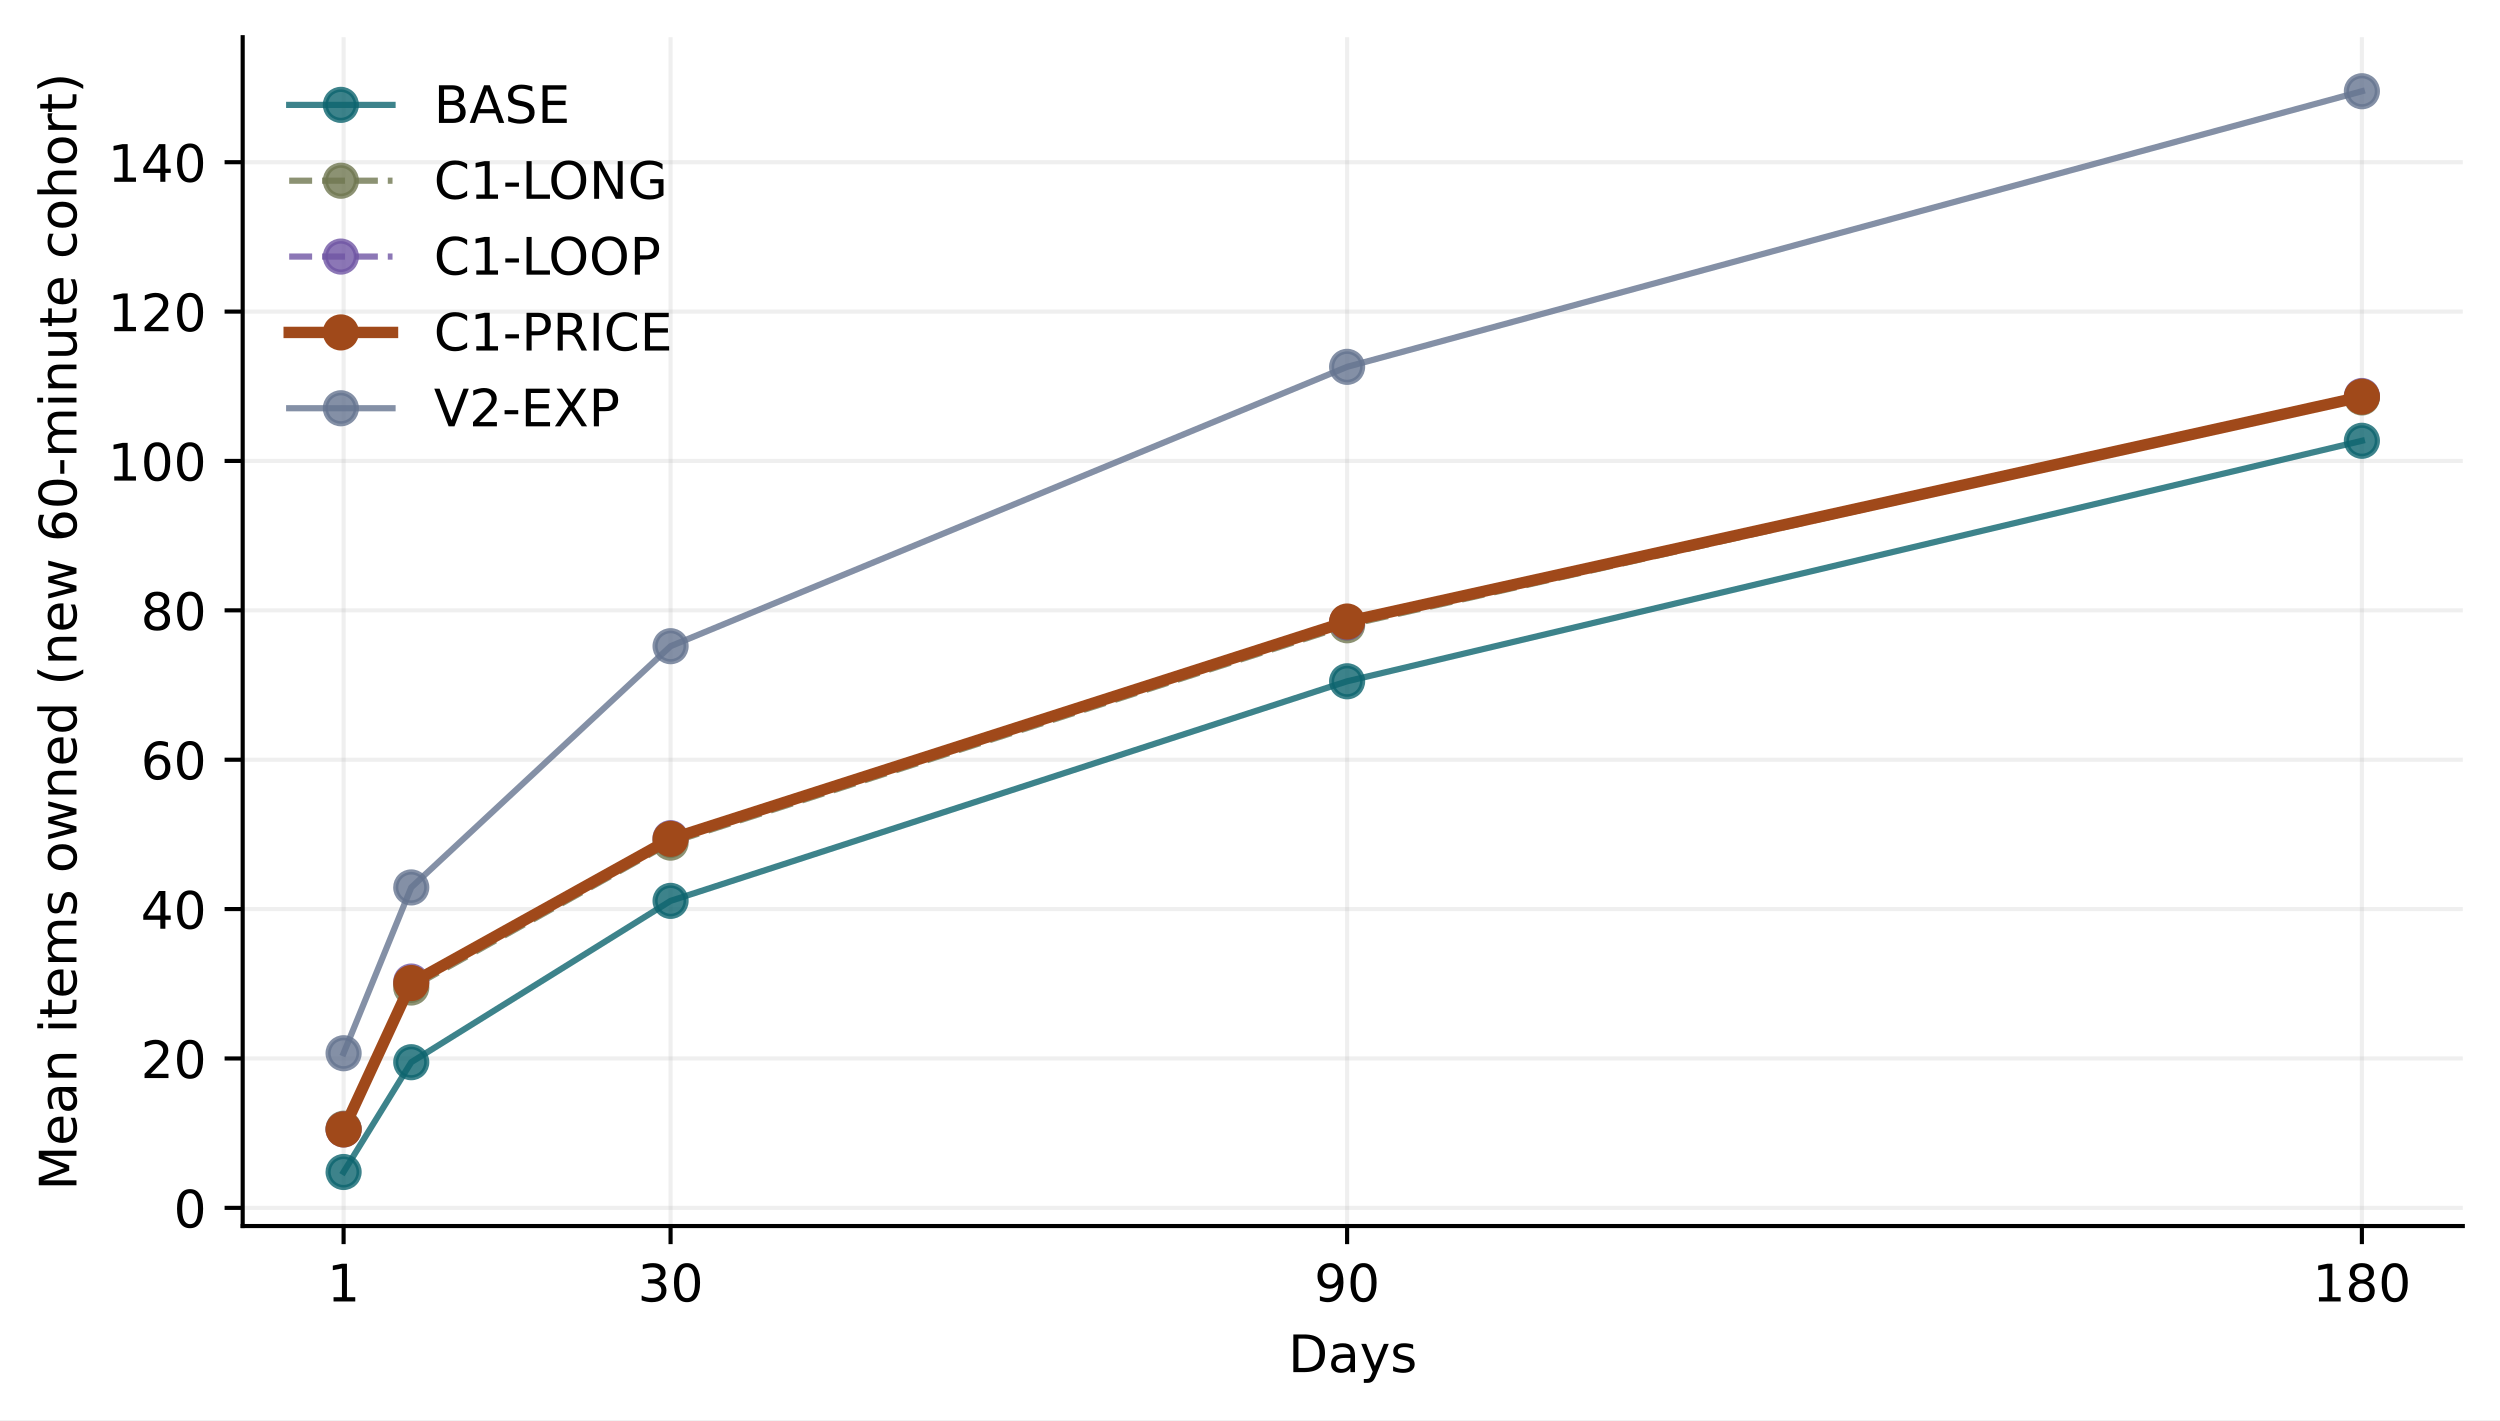
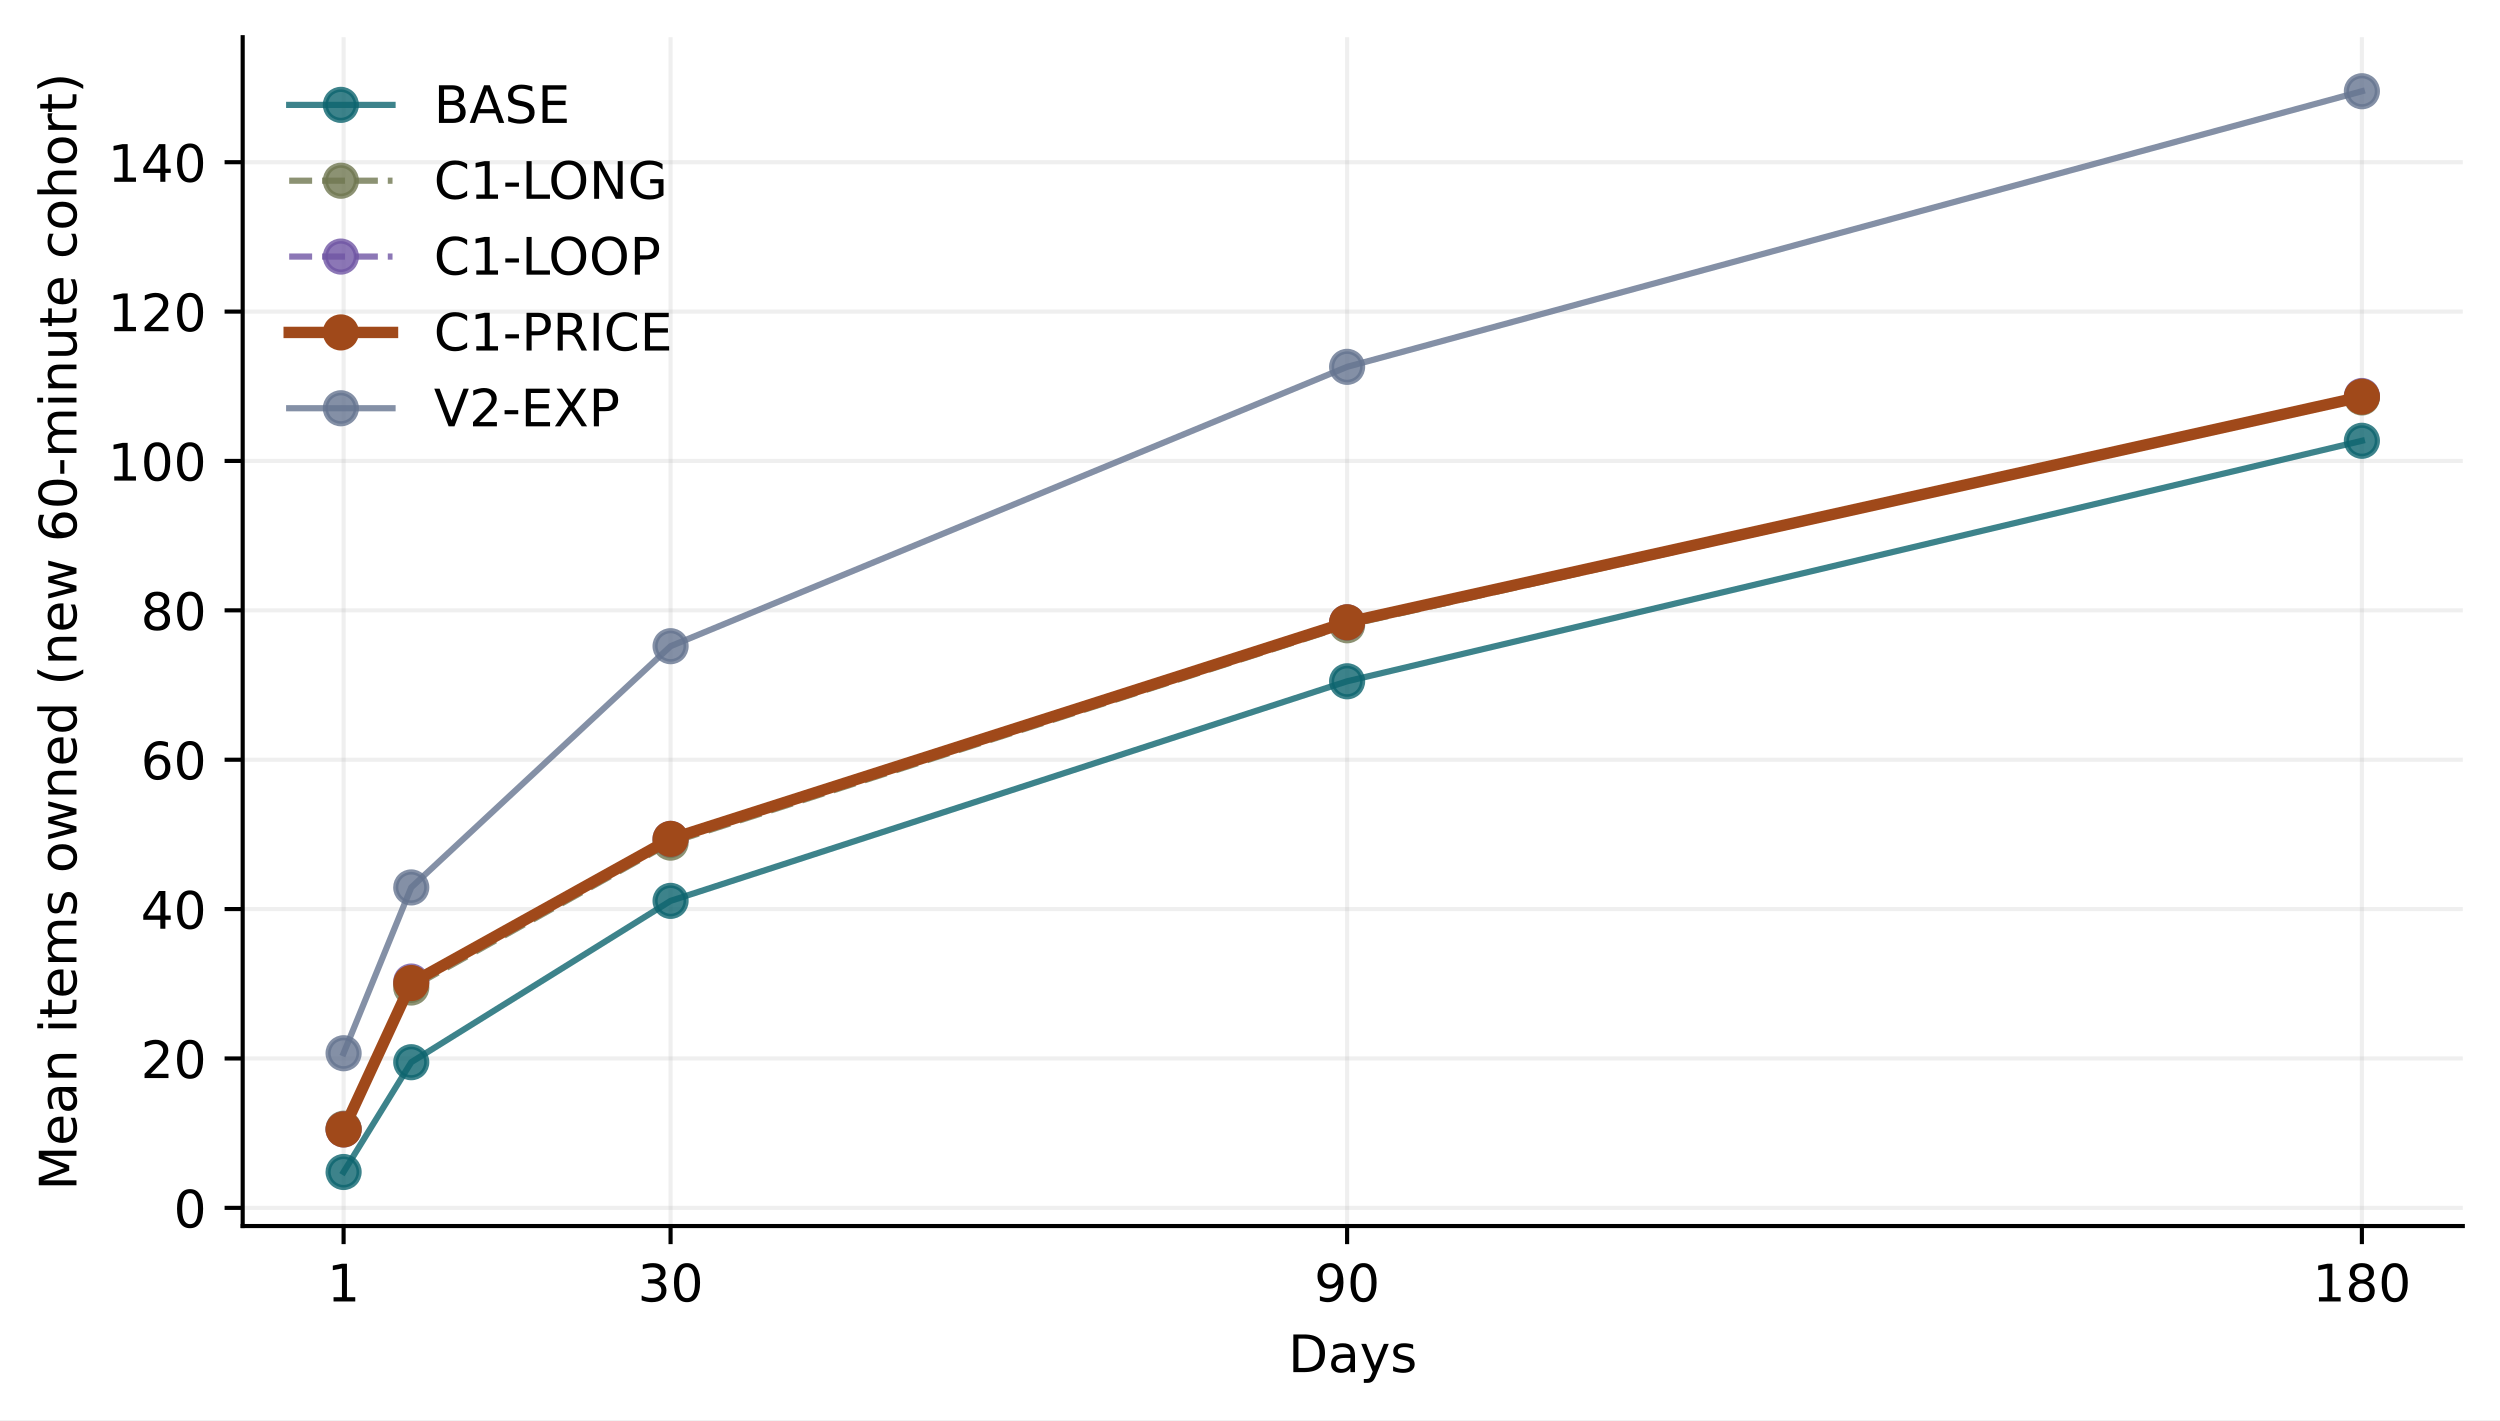
<svg xmlns="http://www.w3.org/2000/svg" xmlns:xlink="http://www.w3.org/1999/xlink" width="483.826pt" height="274.832pt" viewBox="0 0 483.826 274.832" version="1.1">
  <defs>
    <style type="text/css">*{stroke-linejoin: round; stroke-linecap: butt}</style>
  </defs>
  <g id="figure_1">
    <g id="patch_1">
      <path d="M 0 274.832 L 483.826 274.832 L 483.826 0 L 0 0 z " style="fill: #ffffff" />
    </g>
    <g id="axes_1">
      <g id="patch_2">
        <path d="M 46.966 237.276 L 476.626 237.276 L 476.626 7.2 L 46.966 7.2 z " style="fill: #ffffff" />
      </g>
      <g id="matplotlib.axis_1">
        <g id="xtick_1">
          <g id="line2d_1">
            <path d="M 66.496 237.276 L 66.496 7.2 " clip-path="url(#pb221ca28c3)" style="fill: none; stroke: #b0b0b0; stroke-opacity: 0.2; stroke-width: 0.8; stroke-linecap: square" />
          </g>
          <g id="line2d_2">
            <defs>
              <path id="m0f1d14dc55" d="M 0 0 L 0 3.5 " style="stroke: #000000; stroke-width: 0.8" />
            </defs>
            <g>
              <use xlink:href="#m0f1d14dc55" x="66.496" y="237.276" style="stroke: #000000; stroke-width: 0.8" />
            </g>
          </g>
          <g id="text_1">
            <text style="font-size: 10px; font-family: 'DejaVu Sans', 'Bitstream Vera Sans', 'Computer Modern Sans Serif', 'Lucida Grande', 'Verdana', 'Geneva', 'Lucid', 'Arial', 'Helvetica', 'Avant Garde', sans-serif; text-anchor: middle" x="66.496" y="251.874" transform="rotate(-0 66.49563 251.8744)">1</text>
          </g>
        </g>
        <g id="xtick_2">
          <g id="line2d_3">
            <path d="M 129.777 237.276 L 129.777 7.2 " clip-path="url(#pb221ca28c3)" style="fill: none; stroke: #b0b0b0; stroke-opacity: 0.2; stroke-width: 0.8; stroke-linecap: square" />
          </g>
          <g id="line2d_4">
            <g>
              <use xlink:href="#m0f1d14dc55" x="129.777" y="237.276" style="stroke: #000000; stroke-width: 0.8" />
            </g>
          </g>
          <g id="text_2">
            <text style="font-size: 10px; font-family: 'DejaVu Sans', 'Bitstream Vera Sans', 'Computer Modern Sans Serif', 'Lucida Grande', 'Verdana', 'Geneva', 'Lucid', 'Arial', 'Helvetica', 'Avant Garde', sans-serif; text-anchor: middle" x="129.777" y="251.874" transform="rotate(-0 129.7772 251.8744)">30</text>
          </g>
        </g>
        <g id="xtick_3">
          <g id="line2d_5">
            <path d="M 260.705 237.276 L 260.705 7.2 " clip-path="url(#pb221ca28c3)" style="fill: none; stroke: #b0b0b0; stroke-opacity: 0.2; stroke-width: 0.8; stroke-linecap: square" />
          </g>
          <g id="line2d_6">
            <g>
              <use xlink:href="#m0f1d14dc55" x="260.705" y="237.276" style="stroke: #000000; stroke-width: 0.8" />
            </g>
          </g>
          <g id="text_3">
            <text style="font-size: 10px; font-family: 'DejaVu Sans', 'Bitstream Vera Sans', 'Computer Modern Sans Serif', 'Lucida Grande', 'Verdana', 'Geneva', 'Lucid', 'Arial', 'Helvetica', 'Avant Garde', sans-serif; text-anchor: middle" x="260.705" y="251.874" transform="rotate(-0 260.7046 251.8744)">90</text>
          </g>
        </g>
        <g id="xtick_4">
          <g id="line2d_7">
            <path d="M 457.096 237.276 L 457.096 7.2 " clip-path="url(#pb221ca28c3)" style="fill: none; stroke: #b0b0b0; stroke-opacity: 0.2; stroke-width: 0.8; stroke-linecap: square" />
          </g>
          <g id="line2d_8">
            <g>
              <use xlink:href="#m0f1d14dc55" x="457.096" y="237.276" style="stroke: #000000; stroke-width: 0.8" />
            </g>
          </g>
          <g id="text_4">
            <text style="font-size: 10px; font-family: 'DejaVu Sans', 'Bitstream Vera Sans', 'Computer Modern Sans Serif', 'Lucida Grande', 'Verdana', 'Geneva', 'Lucid', 'Arial', 'Helvetica', 'Avant Garde', sans-serif; text-anchor: middle" x="457.096" y="251.874" transform="rotate(-0 457.0956 251.8744)">180</text>
          </g>
        </g>
        <g id="text_5">
          <text style="font-size: 10px; font-family: 'DejaVu Sans', 'Bitstream Vera Sans', 'Computer Modern Sans Serif', 'Lucida Grande', 'Verdana', 'Geneva', 'Lucid', 'Arial', 'Helvetica', 'Avant Garde', sans-serif; text-anchor: middle" x="261.796" y="265.553" transform="rotate(-0 261.7956 265.5526)">Days</text>
        </g>
      </g>
      <g id="matplotlib.axis_2">
        <g id="ytick_1">
          <g id="line2d_9">
            <path d="M 46.966 233.756 L 476.626 233.756 " clip-path="url(#pb221ca28c3)" style="fill: none; stroke: #b0b0b0; stroke-opacity: 0.2; stroke-width: 0.8; stroke-linecap: square" />
          </g>
          <g id="line2d_10">
            <defs>
              <path id="m8be92200e2" d="M 0 0 L -3.5 0 " style="stroke: #000000; stroke-width: 0.8" />
            </defs>
            <g>
              <use xlink:href="#m8be92200e2" x="46.966" y="233.756" style="stroke: #000000; stroke-width: 0.8" />
            </g>
          </g>
          <g id="text_6">
            <text style="font-size: 10px; font-family: 'DejaVu Sans', 'Bitstream Vera Sans', 'Computer Modern Sans Serif', 'Lucida Grande', 'Verdana', 'Geneva', 'Lucid', 'Arial', 'Helvetica', 'Avant Garde', sans-serif; text-anchor: end" x="39.966" y="237.555" transform="rotate(-0 39.96563 237.5555)">0</text>
          </g>
        </g>
        <g id="ytick_2">
          <g id="line2d_11">
            <path d="M 46.966 204.847 L 476.626 204.847 " clip-path="url(#pb221ca28c3)" style="fill: none; stroke: #b0b0b0; stroke-opacity: 0.2; stroke-width: 0.8; stroke-linecap: square" />
          </g>
          <g id="line2d_12">
            <g>
              <use xlink:href="#m8be92200e2" x="46.966" y="204.847" style="stroke: #000000; stroke-width: 0.8" />
            </g>
          </g>
          <g id="text_7">
            <text style="font-size: 10px; font-family: 'DejaVu Sans', 'Bitstream Vera Sans', 'Computer Modern Sans Serif', 'Lucida Grande', 'Verdana', 'Geneva', 'Lucid', 'Arial', 'Helvetica', 'Avant Garde', sans-serif; text-anchor: end" x="39.966" y="208.646" transform="rotate(-0 39.96563 208.646)">20</text>
          </g>
        </g>
        <g id="ytick_3">
          <g id="line2d_13">
            <path d="M 46.966 175.937 L 476.626 175.937 " clip-path="url(#pb221ca28c3)" style="fill: none; stroke: #b0b0b0; stroke-opacity: 0.2; stroke-width: 0.8; stroke-linecap: square" />
          </g>
          <g id="line2d_14">
            <g>
              <use xlink:href="#m8be92200e2" x="46.966" y="175.937" style="stroke: #000000; stroke-width: 0.8" />
            </g>
          </g>
          <g id="text_8">
            <text style="font-size: 10px; font-family: 'DejaVu Sans', 'Bitstream Vera Sans', 'Computer Modern Sans Serif', 'Lucida Grande', 'Verdana', 'Geneva', 'Lucid', 'Arial', 'Helvetica', 'Avant Garde', sans-serif; text-anchor: end" x="39.966" y="179.737" transform="rotate(-0 39.96563 179.7366)">40</text>
          </g>
        </g>
        <g id="ytick_4">
          <g id="line2d_15">
            <path d="M 46.966 147.028 L 476.626 147.028 " clip-path="url(#pb221ca28c3)" style="fill: none; stroke: #b0b0b0; stroke-opacity: 0.2; stroke-width: 0.8; stroke-linecap: square" />
          </g>
          <g id="line2d_16">
            <g>
              <use xlink:href="#m8be92200e2" x="46.966" y="147.028" style="stroke: #000000; stroke-width: 0.8" />
            </g>
          </g>
          <g id="text_9">
            <text style="font-size: 10px; font-family: 'DejaVu Sans', 'Bitstream Vera Sans', 'Computer Modern Sans Serif', 'Lucida Grande', 'Verdana', 'Geneva', 'Lucid', 'Arial', 'Helvetica', 'Avant Garde', sans-serif; text-anchor: end" x="39.966" y="150.827" transform="rotate(-0 39.96563 150.8271)">60</text>
          </g>
        </g>
        <g id="ytick_5">
          <g id="line2d_17">
            <path d="M 46.966 118.118 L 476.626 118.118 " clip-path="url(#pb221ca28c3)" style="fill: none; stroke: #b0b0b0; stroke-opacity: 0.2; stroke-width: 0.8; stroke-linecap: square" />
          </g>
          <g id="line2d_18">
            <g>
              <use xlink:href="#m8be92200e2" x="46.966" y="118.118" style="stroke: #000000; stroke-width: 0.8" />
            </g>
          </g>
          <g id="text_10">
            <text style="font-size: 10px; font-family: 'DejaVu Sans', 'Bitstream Vera Sans', 'Computer Modern Sans Serif', 'Lucida Grande', 'Verdana', 'Geneva', 'Lucid', 'Arial', 'Helvetica', 'Avant Garde', sans-serif; text-anchor: end" x="39.966" y="121.918" transform="rotate(-0 39.96563 121.9176)">80</text>
          </g>
        </g>
        <g id="ytick_6">
          <g id="line2d_19">
            <path d="M 46.966 89.209 L 476.626 89.209 " clip-path="url(#pb221ca28c3)" style="fill: none; stroke: #b0b0b0; stroke-opacity: 0.2; stroke-width: 0.8; stroke-linecap: square" />
          </g>
          <g id="line2d_20">
            <g>
              <use xlink:href="#m8be92200e2" x="46.966" y="89.209" style="stroke: #000000; stroke-width: 0.8" />
            </g>
          </g>
          <g id="text_11">
            <text style="font-size: 10px; font-family: 'DejaVu Sans', 'Bitstream Vera Sans', 'Computer Modern Sans Serif', 'Lucida Grande', 'Verdana', 'Geneva', 'Lucid', 'Arial', 'Helvetica', 'Avant Garde', sans-serif; text-anchor: end" x="39.966" y="93.008" transform="rotate(-0 39.96563 93.00815)">100</text>
          </g>
        </g>
        <g id="ytick_7">
          <g id="line2d_21">
            <path d="M 46.966 60.299 L 476.626 60.299 " clip-path="url(#pb221ca28c3)" style="fill: none; stroke: #b0b0b0; stroke-opacity: 0.2; stroke-width: 0.8; stroke-linecap: square" />
          </g>
          <g id="line2d_22">
            <g>
              <use xlink:href="#m8be92200e2" x="46.966" y="60.299" style="stroke: #000000; stroke-width: 0.8" />
            </g>
          </g>
          <g id="text_12">
            <text style="font-size: 10px; font-family: 'DejaVu Sans', 'Bitstream Vera Sans', 'Computer Modern Sans Serif', 'Lucida Grande', 'Verdana', 'Geneva', 'Lucid', 'Arial', 'Helvetica', 'Avant Garde', sans-serif; text-anchor: end" x="39.966" y="64.099" transform="rotate(-0 39.96563 64.09868)">120</text>
          </g>
        </g>
        <g id="ytick_8">
          <g id="line2d_23">
            <path d="M 46.966 31.39 L 476.626 31.39 " clip-path="url(#pb221ca28c3)" style="fill: none; stroke: #b0b0b0; stroke-opacity: 0.2; stroke-width: 0.8; stroke-linecap: square" />
          </g>
          <g id="line2d_24">
            <g>
              <use xlink:href="#m8be92200e2" x="46.966" y="31.39" style="stroke: #000000; stroke-width: 0.8" />
            </g>
          </g>
          <g id="text_13">
            <text style="font-size: 10px; font-family: 'DejaVu Sans', 'Bitstream Vera Sans', 'Computer Modern Sans Serif', 'Lucida Grande', 'Verdana', 'Geneva', 'Lucid', 'Arial', 'Helvetica', 'Avant Garde', sans-serif; text-anchor: end" x="39.966" y="35.189" transform="rotate(-0 39.96563 35.18922)">140</text>
          </g>
        </g>
        <g id="text_14">
          <text style="font-size: 10px; font-family: 'DejaVu Sans', 'Bitstream Vera Sans', 'Computer Modern Sans Serif', 'Lucida Grande', 'Verdana', 'Geneva', 'Lucid', 'Arial', 'Helvetica', 'Avant Garde', sans-serif; text-anchor: middle" x="14.798" y="122.238" transform="rotate(-90 14.79844 122.238)">Mean items owned (new 60-minute cohort)</text>
        </g>
      </g>
      <g id="line2d_25">
        <path d="M 66.496 226.818 L 79.588 205.57 L 129.777 174.347 L 260.705 131.85 L 457.096 85.306 " clip-path="url(#pb221ca28c3)" style="fill: none; stroke: #0d646e; stroke-opacity: 0.8; stroke-width: 1.2; stroke-linecap: square" />
        <defs>
          <path id="m429af5df3b" d="M 0 3 C 0.796 3 1.559 2.684 2.121 2.121 C 2.684 1.559 3 0.796 3 0 C 3 -0.796 2.684 -1.559 2.121 -2.121 C 1.559 -2.684 0.796 -3 0 -3 C -0.796 -3 -1.559 -2.684 -2.121 -2.121 C -2.684 -1.559 -3 -0.796 -3 0 C -3 0.796 -2.684 1.559 -2.121 2.121 C -1.559 2.684 -0.796 3 0 3 z " style="stroke: #0d646e; stroke-opacity: 0.8" />
        </defs>
        <g clip-path="url(#pb221ca28c3)">
          <use xlink:href="#m429af5df3b" x="66.496" y="226.818" style="fill: #0d646e; fill-opacity: 0.8; stroke: #0d646e; stroke-opacity: 0.8" />
          <use xlink:href="#m429af5df3b" x="79.588" y="205.57" style="fill: #0d646e; fill-opacity: 0.8; stroke: #0d646e; stroke-opacity: 0.8" />
          <use xlink:href="#m429af5df3b" x="129.777" y="174.347" style="fill: #0d646e; fill-opacity: 0.8; stroke: #0d646e; stroke-opacity: 0.8" />
          <use xlink:href="#m429af5df3b" x="260.705" y="131.85" style="fill: #0d646e; fill-opacity: 0.8; stroke: #0d646e; stroke-opacity: 0.8" />
          <use xlink:href="#m429af5df3b" x="457.096" y="85.306" style="fill: #0d646e; fill-opacity: 0.8; stroke: #0d646e; stroke-opacity: 0.8" />
        </g>
      </g>
      <g id="line2d_26">
        <path d="M 66.496 218.434 L 79.588 191.115 L 129.777 163.073 L 260.705 121.009 L 457.096 76.922 " clip-path="url(#pb221ca28c3)" style="fill: none; stroke-dasharray: 4.44,1.92; stroke-dashoffset: 0; stroke: #6f7750; stroke-opacity: 0.8; stroke-width: 1.2" />
        <defs>
          <path id="mea44f1f058" d="M 0 3 C 0.796 3 1.559 2.684 2.121 2.121 C 2.684 1.559 3 0.796 3 0 C 3 -0.796 2.684 -1.559 2.121 -2.121 C 1.559 -2.684 0.796 -3 0 -3 C -0.796 -3 -1.559 -2.684 -2.121 -2.121 C -2.684 -1.559 -3 -0.796 -3 0 C -3 0.796 -2.684 1.559 -2.121 2.121 C -1.559 2.684 -0.796 3 0 3 z " style="stroke: #6f7750; stroke-opacity: 0.8" />
        </defs>
        <g clip-path="url(#pb221ca28c3)">
          <use xlink:href="#mea44f1f058" x="66.496" y="218.434" style="fill: #6f7750; fill-opacity: 0.8; stroke: #6f7750; stroke-opacity: 0.8" />
          <use xlink:href="#mea44f1f058" x="79.588" y="191.115" style="fill: #6f7750; fill-opacity: 0.8; stroke: #6f7750; stroke-opacity: 0.8" />
          <use xlink:href="#mea44f1f058" x="129.777" y="163.073" style="fill: #6f7750; fill-opacity: 0.8; stroke: #6f7750; stroke-opacity: 0.8" />
          <use xlink:href="#mea44f1f058" x="260.705" y="121.009" style="fill: #6f7750; fill-opacity: 0.8; stroke: #6f7750; stroke-opacity: 0.8" />
          <use xlink:href="#mea44f1f058" x="457.096" y="76.922" style="fill: #6f7750; fill-opacity: 0.8; stroke: #6f7750; stroke-opacity: 0.8" />
        </g>
      </g>
      <g id="line2d_27">
-         <path d="M 66.496 218.579 L 79.588 189.958 L 129.777 162.205 L 260.705 120.431 L 457.096 76.633 " clip-path="url(#pb221ca28c3)" style="fill: none; stroke-dasharray: 4.44,1.92; stroke-dashoffset: 0; stroke: #7055a4; stroke-opacity: 0.8; stroke-width: 1.2" />
+         <path d="M 66.496 218.579 L 79.588 189.958 L 129.777 162.35 L 260.705 120.431 L 457.096 76.633 " clip-path="url(#pb221ca28c3)" style="fill: none; stroke-dasharray: 4.44,1.92; stroke-dashoffset: 0; stroke: #7055a4; stroke-opacity: 0.8; stroke-width: 1.2" />
        <defs>
          <path id="md2993e7f57" d="M 0 3 C 0.796 3 1.559 2.684 2.121 2.121 C 2.684 1.559 3 0.796 3 0 C 3 -0.796 2.684 -1.559 2.121 -2.121 C 1.559 -2.684 0.796 -3 0 -3 C -0.796 -3 -1.559 -2.684 -2.121 -2.121 C -2.684 -1.559 -3 -0.796 -3 0 C -3 0.796 -2.684 1.559 -2.121 2.121 C -1.559 2.684 -0.796 3 0 3 z " style="stroke: #7055a4; stroke-opacity: 0.8" />
        </defs>
        <g clip-path="url(#pb221ca28c3)">
          <use xlink:href="#md2993e7f57" x="66.496" y="218.579" style="fill: #7055a4; fill-opacity: 0.8; stroke: #7055a4; stroke-opacity: 0.8" />
          <use xlink:href="#md2993e7f57" x="79.588" y="189.958" style="fill: #7055a4; fill-opacity: 0.8; stroke: #7055a4; stroke-opacity: 0.8" />
-           <use xlink:href="#md2993e7f57" x="129.777" y="162.205" style="fill: #7055a4; fill-opacity: 0.8; stroke: #7055a4; stroke-opacity: 0.8" />
+           <use xlink:href="#md2993e7f57" x="129.777" y="162.35" style="fill: #7055a4; fill-opacity: 0.8; stroke: #7055a4; stroke-opacity: 0.8" />
          <use xlink:href="#md2993e7f57" x="260.705" y="120.431" style="fill: #7055a4; fill-opacity: 0.8; stroke: #7055a4; stroke-opacity: 0.8" />
          <use xlink:href="#md2993e7f57" x="457.096" y="76.633" style="fill: #7055a4; fill-opacity: 0.8; stroke: #7055a4; stroke-opacity: 0.8" />
        </g>
      </g>
      <g id="line2d_28">
-         <path d="M 66.496 218.579 L 79.588 190.248 L 129.777 162.35 L 260.705 120.287 L 457.096 76.778 " clip-path="url(#pb221ca28c3)" style="fill: none; stroke: #a0491a; stroke-width: 2.2; stroke-linecap: square" />
+         <path d="M 66.496 218.579 L 79.588 190.248 L 129.777 162.35 L 260.705 120.431 L 457.096 76.778 " clip-path="url(#pb221ca28c3)" style="fill: none; stroke: #a0491a; stroke-width: 2.2; stroke-linecap: square" />
        <defs>
          <path id="m3496d9f4ff" d="M 0 3 C 0.796 3 1.559 2.684 2.121 2.121 C 2.684 1.559 3 0.796 3 0 C 3 -0.796 2.684 -1.559 2.121 -2.121 C 1.559 -2.684 0.796 -3 0 -3 C -0.796 -3 -1.559 -2.684 -2.121 -2.121 C -2.684 -1.559 -3 -0.796 -3 0 C -3 0.796 -2.684 1.559 -2.121 2.121 C -1.559 2.684 -0.796 3 0 3 z " style="stroke: #a0491a" />
        </defs>
        <g clip-path="url(#pb221ca28c3)">
          <use xlink:href="#m3496d9f4ff" x="66.496" y="218.579" style="fill: #a0491a; stroke: #a0491a" />
          <use xlink:href="#m3496d9f4ff" x="79.588" y="190.248" style="fill: #a0491a; stroke: #a0491a" />
          <use xlink:href="#m3496d9f4ff" x="129.777" y="162.35" style="fill: #a0491a; stroke: #a0491a" />
-           <use xlink:href="#m3496d9f4ff" x="260.705" y="120.287" style="fill: #a0491a; stroke: #a0491a" />
+           <use xlink:href="#m3496d9f4ff" x="260.705" y="120.431" style="fill: #a0491a; stroke: #a0491a" />
          <use xlink:href="#m3496d9f4ff" x="457.096" y="76.778" style="fill: #a0491a; stroke: #a0491a" />
        </g>
      </g>
      <g id="line2d_29">
        <path d="M 66.496 203.835 L 79.588 171.745 L 129.777 125.057 L 260.705 70.996 L 457.096 17.658 " clip-path="url(#pb221ca28c3)" style="fill: none; stroke: #657490; stroke-opacity: 0.8; stroke-width: 1.2; stroke-linecap: square" />
        <defs>
          <path id="m20948a5e95" d="M 0 3 C 0.796 3 1.559 2.684 2.121 2.121 C 2.684 1.559 3 0.796 3 0 C 3 -0.796 2.684 -1.559 2.121 -2.121 C 1.559 -2.684 0.796 -3 0 -3 C -0.796 -3 -1.559 -2.684 -2.121 -2.121 C -2.684 -1.559 -3 -0.796 -3 0 C -3 0.796 -2.684 1.559 -2.121 2.121 C -1.559 2.684 -0.796 3 0 3 z " style="stroke: #657490; stroke-opacity: 0.8" />
        </defs>
        <g clip-path="url(#pb221ca28c3)">
          <use xlink:href="#m20948a5e95" x="66.496" y="203.835" style="fill: #657490; fill-opacity: 0.8; stroke: #657490; stroke-opacity: 0.8" />
          <use xlink:href="#m20948a5e95" x="79.588" y="171.745" style="fill: #657490; fill-opacity: 0.8; stroke: #657490; stroke-opacity: 0.8" />
          <use xlink:href="#m20948a5e95" x="129.777" y="125.057" style="fill: #657490; fill-opacity: 0.8; stroke: #657490; stroke-opacity: 0.8" />
          <use xlink:href="#m20948a5e95" x="260.705" y="70.996" style="fill: #657490; fill-opacity: 0.8; stroke: #657490; stroke-opacity: 0.8" />
          <use xlink:href="#m20948a5e95" x="457.096" y="17.658" style="fill: #657490; fill-opacity: 0.8; stroke: #657490; stroke-opacity: 0.8" />
        </g>
      </g>
      <g id="patch_3">
        <path d="M 46.966 237.276 L 46.966 7.2 " style="fill: none; stroke: #000000; stroke-width: 0.8; stroke-linejoin: miter; stroke-linecap: square" />
      </g>
      <g id="patch_4">
        <path d="M 46.966 237.276 L 476.626 237.276 " style="fill: none; stroke: #000000; stroke-width: 0.8; stroke-linejoin: miter; stroke-linecap: square" />
      </g>
      <g id="legend_1">
        <g id="line2d_30">
          <path d="M 55.966 20.298 L 65.966 20.298 L 75.966 20.298 " style="fill: none; stroke: #0d646e; stroke-opacity: 0.8; stroke-width: 1.2; stroke-linecap: square" />
          <g>
            <use xlink:href="#m429af5df3b" x="65.966" y="20.298" style="fill: #0d646e; fill-opacity: 0.8; stroke: #0d646e; stroke-opacity: 0.8" />
          </g>
        </g>
        <g id="text_15">
          <text style="font-size: 10px; font-family: 'DejaVu Sans', 'Bitstream Vera Sans', 'Computer Modern Sans Serif', 'Lucida Grande', 'Verdana', 'Geneva', 'Lucid', 'Arial', 'Helvetica', 'Avant Garde', sans-serif; text-anchor: start" x="83.966" y="23.798" transform="rotate(-0 83.96563 23.79844)">BASE</text>
        </g>
        <g id="line2d_31">
          <path d="M 55.966 34.977 L 65.966 34.977 L 75.966 34.977 " style="fill: none; stroke-dasharray: 4.44,1.92; stroke-dashoffset: 0; stroke: #6f7750; stroke-opacity: 0.8; stroke-width: 1.2" />
          <g>
            <use xlink:href="#mea44f1f058" x="65.966" y="34.977" style="fill: #6f7750; fill-opacity: 0.8; stroke: #6f7750; stroke-opacity: 0.8" />
          </g>
        </g>
        <g id="text_16">
          <text style="font-size: 10px; font-family: 'DejaVu Sans', 'Bitstream Vera Sans', 'Computer Modern Sans Serif', 'Lucida Grande', 'Verdana', 'Geneva', 'Lucid', 'Arial', 'Helvetica', 'Avant Garde', sans-serif; text-anchor: start" x="83.966" y="38.477" transform="rotate(-0 83.96563 38.47656)">C1-LONG</text>
        </g>
        <g id="line2d_32">
          <path d="M 55.966 49.655 L 65.966 49.655 L 75.966 49.655 " style="fill: none; stroke-dasharray: 4.44,1.92; stroke-dashoffset: 0; stroke: #7055a4; stroke-opacity: 0.8; stroke-width: 1.2" />
          <g>
            <use xlink:href="#md2993e7f57" x="65.966" y="49.655" style="fill: #7055a4; fill-opacity: 0.8; stroke: #7055a4; stroke-opacity: 0.8" />
          </g>
        </g>
        <g id="text_17">
          <text style="font-size: 10px; font-family: 'DejaVu Sans', 'Bitstream Vera Sans', 'Computer Modern Sans Serif', 'Lucida Grande', 'Verdana', 'Geneva', 'Lucid', 'Arial', 'Helvetica', 'Avant Garde', sans-serif; text-anchor: start" x="83.966" y="53.155" transform="rotate(-0 83.96563 53.15469)">C1-LOOP</text>
        </g>
        <g id="line2d_33">
          <path d="M 55.966 64.333 L 65.966 64.333 L 75.966 64.333 " style="fill: none; stroke: #a0491a; stroke-width: 2.2; stroke-linecap: square" />
          <g>
            <use xlink:href="#m3496d9f4ff" x="65.966" y="64.333" style="fill: #a0491a; stroke: #a0491a" />
          </g>
        </g>
        <g id="text_18">
          <text style="font-size: 10px; font-family: 'DejaVu Sans', 'Bitstream Vera Sans', 'Computer Modern Sans Serif', 'Lucida Grande', 'Verdana', 'Geneva', 'Lucid', 'Arial', 'Helvetica', 'Avant Garde', sans-serif; text-anchor: start" x="83.966" y="67.833" transform="rotate(-0 83.96563 67.83281)">C1-PRICE</text>
        </g>
        <g id="line2d_34">
          <path d="M 55.966 79.011 L 65.966 79.011 L 75.966 79.011 " style="fill: none; stroke: #657490; stroke-opacity: 0.8; stroke-width: 1.2; stroke-linecap: square" />
          <g>
            <use xlink:href="#m20948a5e95" x="65.966" y="79.011" style="fill: #657490; fill-opacity: 0.8; stroke: #657490; stroke-opacity: 0.8" />
          </g>
        </g>
        <g id="text_19">
          <text style="font-size: 10px; font-family: 'DejaVu Sans', 'Bitstream Vera Sans', 'Computer Modern Sans Serif', 'Lucida Grande', 'Verdana', 'Geneva', 'Lucid', 'Arial', 'Helvetica', 'Avant Garde', sans-serif; text-anchor: start" x="83.966" y="82.511" transform="rotate(-0 83.96563 82.51094)">V2-EXP</text>
        </g>
      </g>
    </g>
  </g>
  <defs>
    <clipPath id="pb221ca28c3">
      <rect x="46.966" y="7.2" width="429.66" height="230.076" />
    </clipPath>
  </defs>
</svg>
